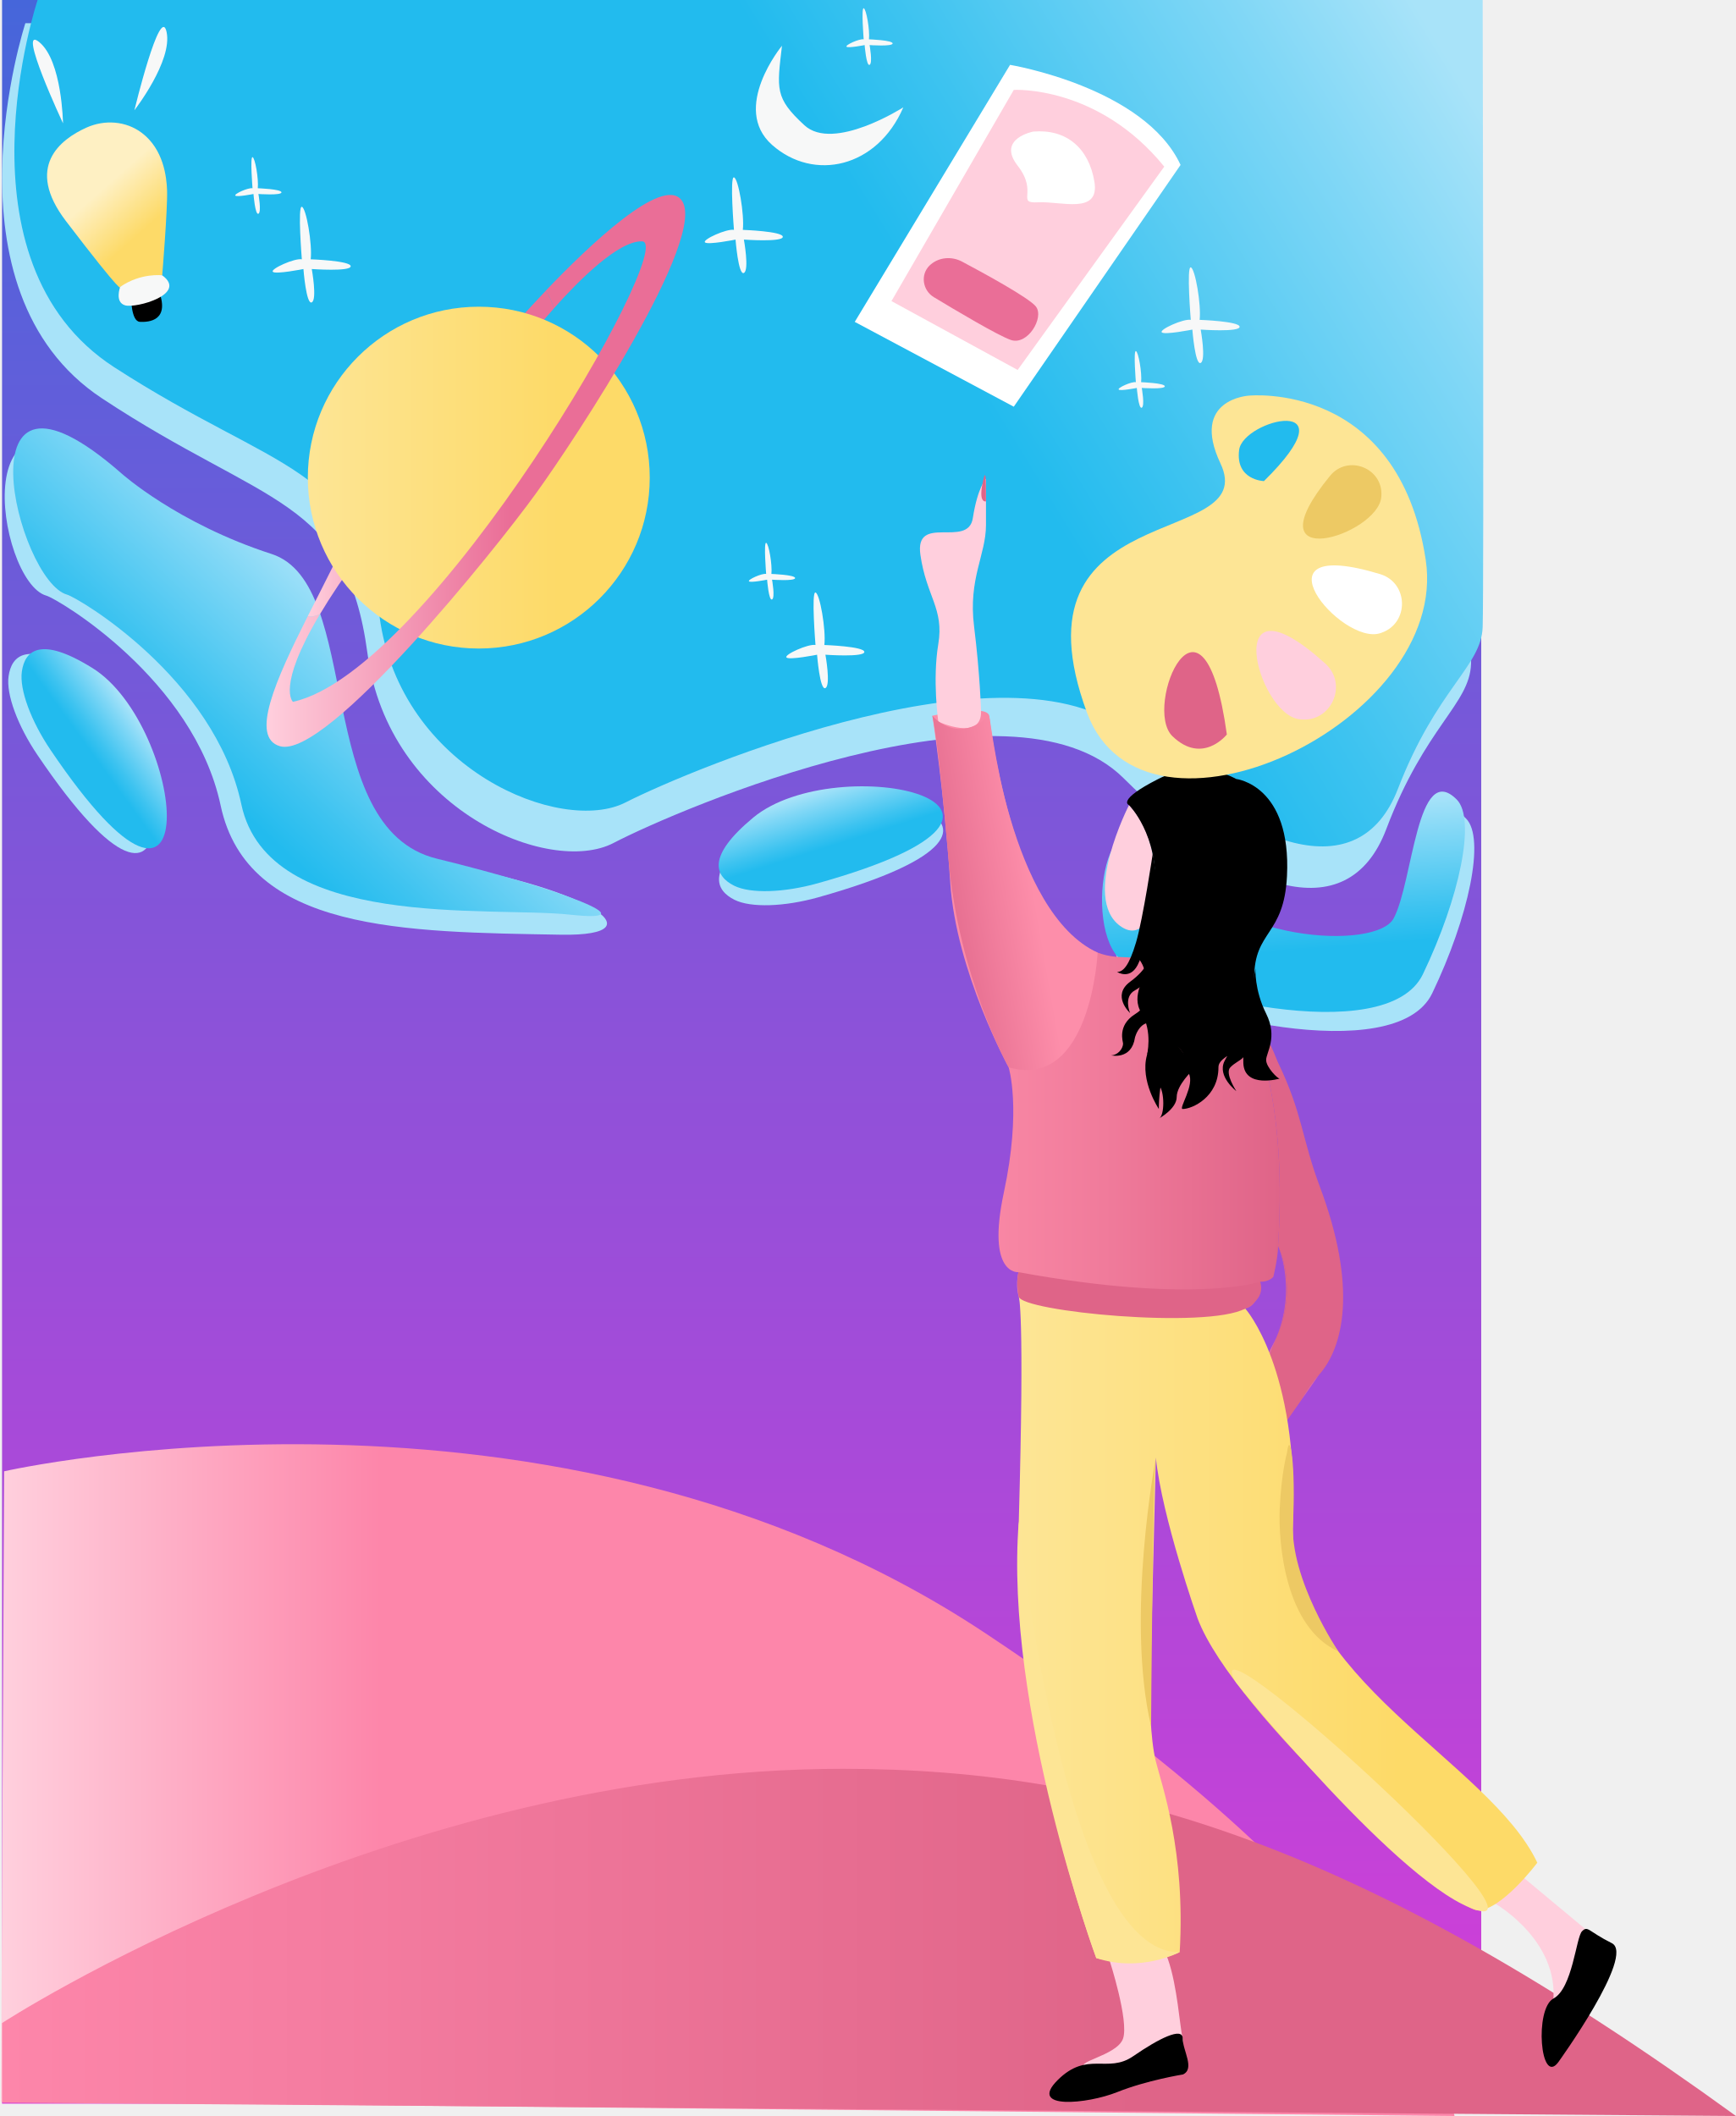
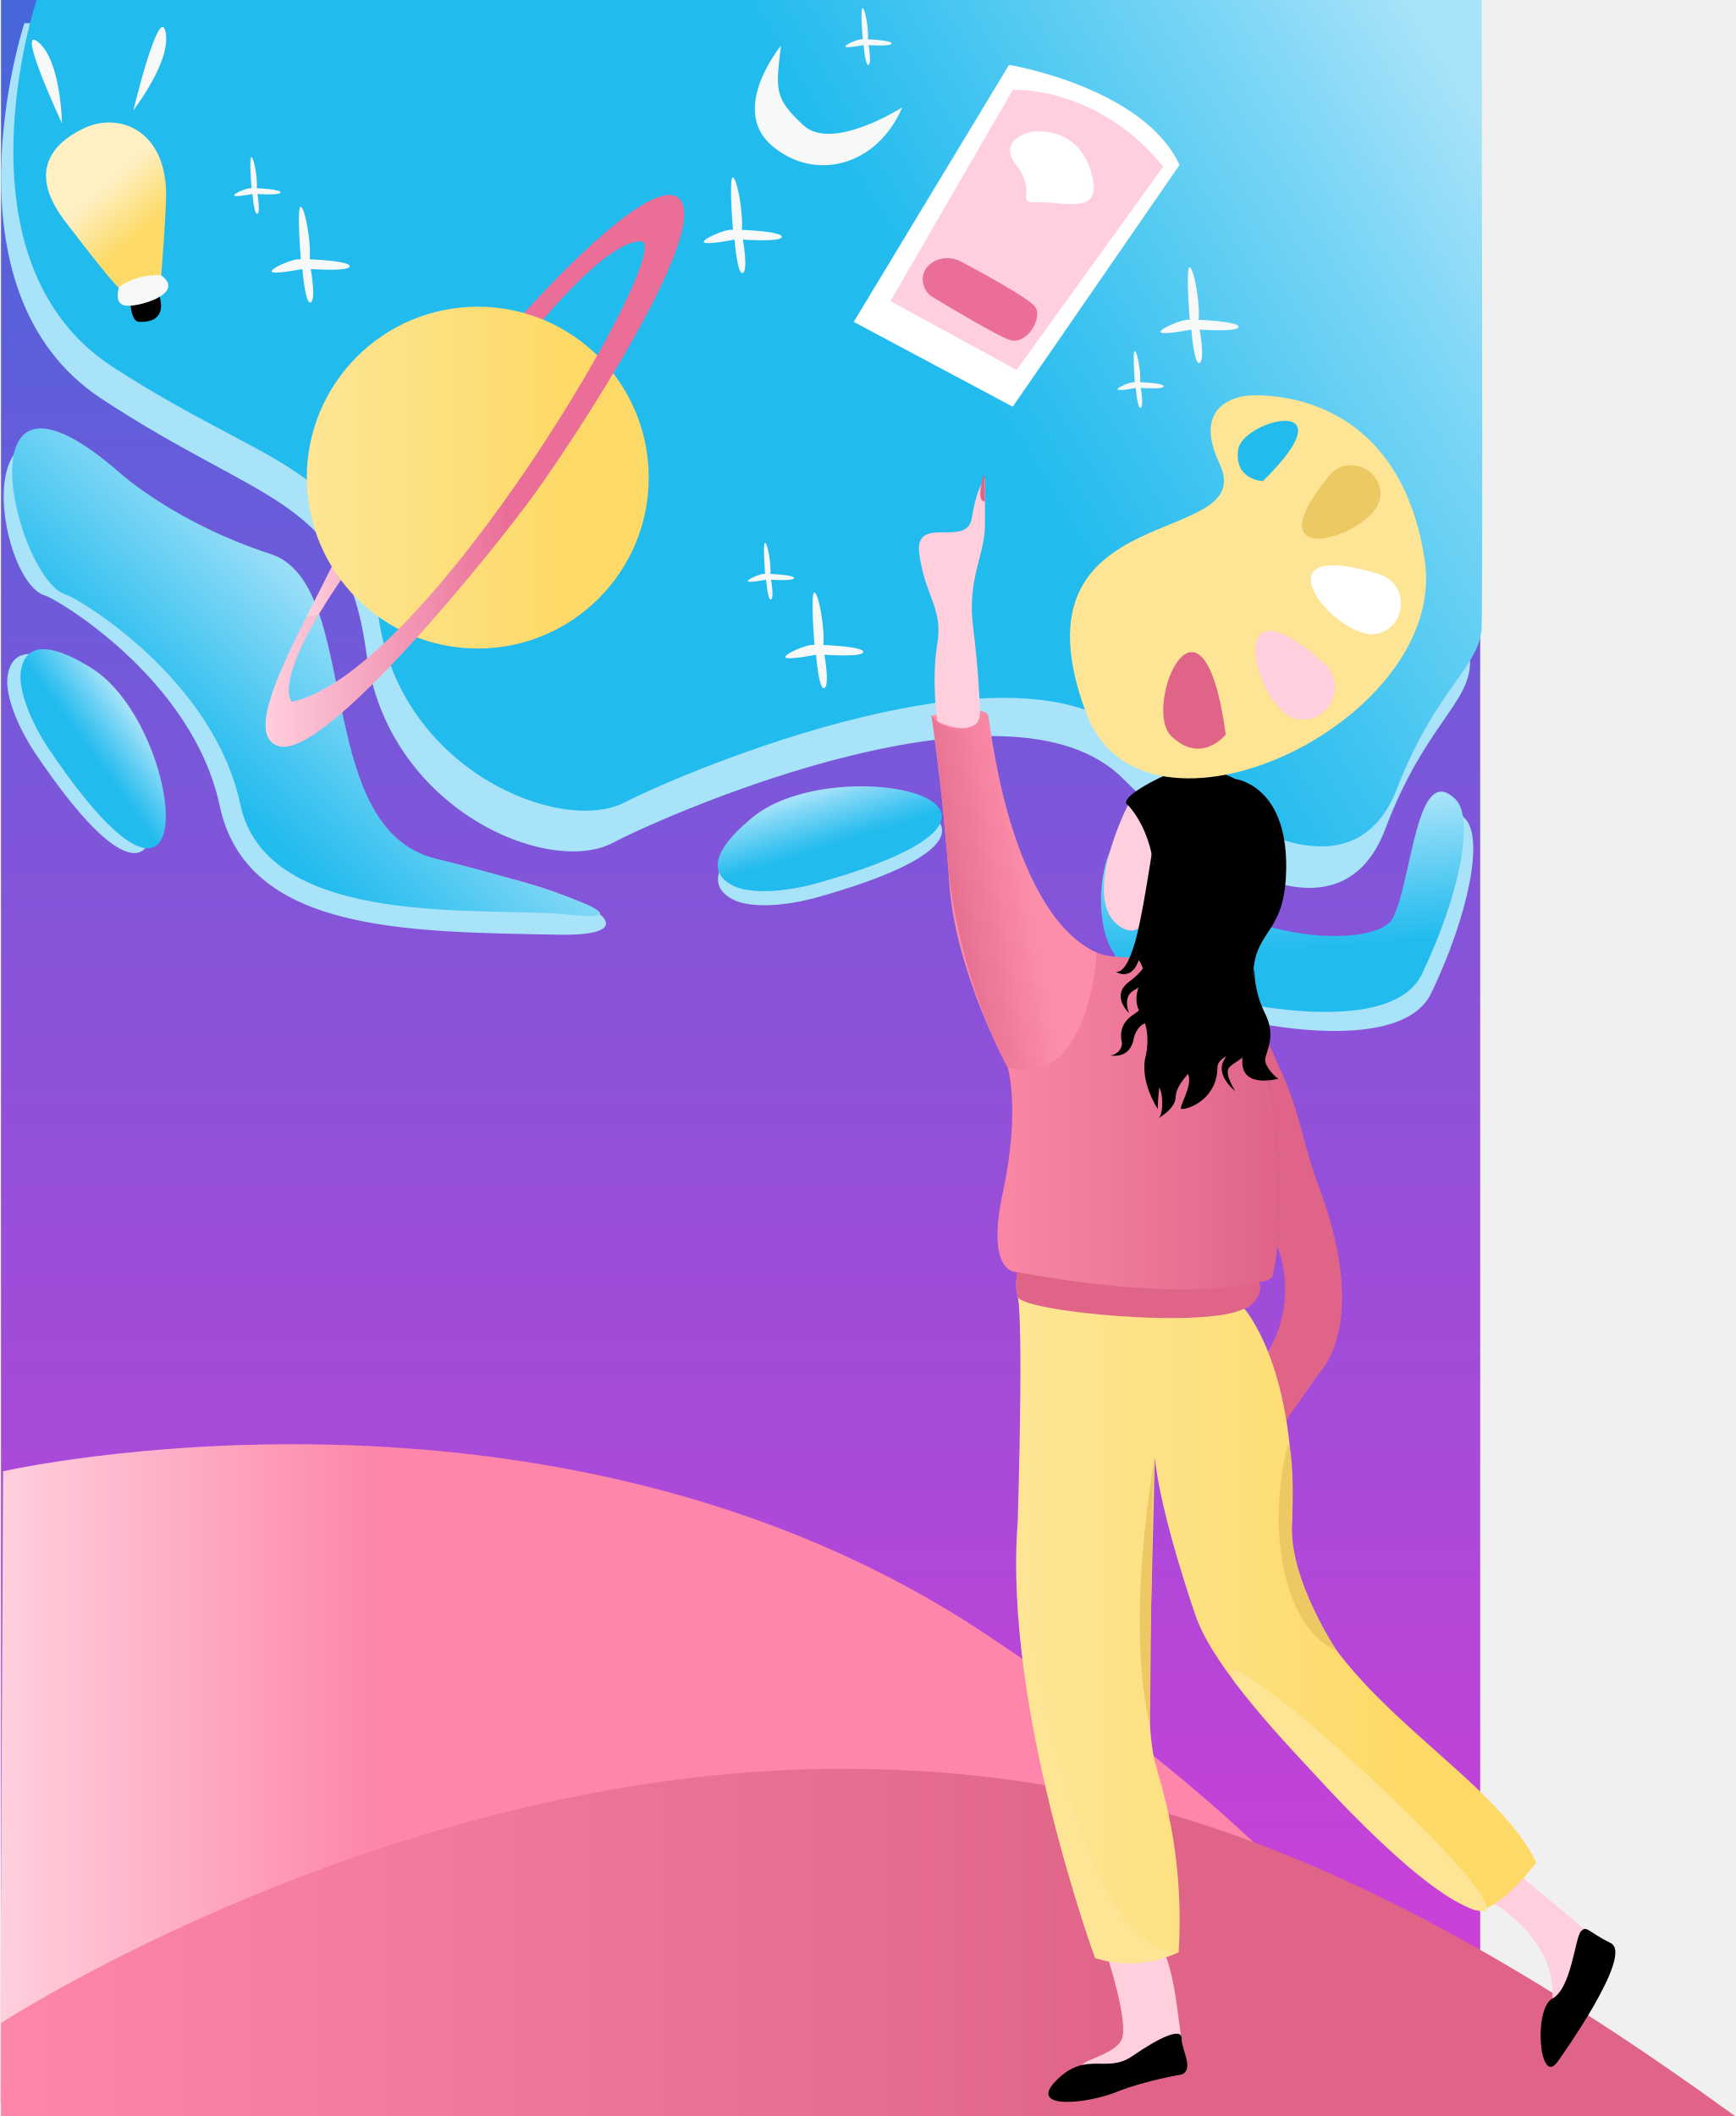
<svg xmlns="http://www.w3.org/2000/svg" width="845" height="1030" viewBox="0 0 845 1030" fill="none">
-   <path d="M1 0H721V1024H1V0Z" fill="url(#paint0_linear)" />
-   <path d="M713.6 398.427C694.238 379.056 692.37 438.751 682.899 456.337C674.564 471.826 600.157 468.674 571.728 426.807C543.3 384.954 530.851 461.071 550.539 476.871C570.226 492.671 679.381 520.524 697.147 483.486C714.913 446.448 723.153 408.004 713.6 398.427Z" fill="#A8E3F9" />
-   <path d="M709.054 389.161C689.691 369.776 687.824 429.485 678.352 447.071C670.017 462.559 595.611 459.408 567.182 417.541C538.753 375.688 526.305 451.805 545.992 467.605C565.68 483.405 674.834 511.257 692.601 474.22C710.38 437.169 718.621 398.724 709.054 389.161Z" fill="url(#paint1_linear)" />
-   <path d="M2 716.183C2 716.183 268.932 655.443 479.209 794.719C689.485 933.994 708 1030 708 1030L0.5 1023L2 716.183Z" fill="url(#paint2_linear)" />
-   <path d="M1 984.749C1 984.749 190.901 861 410.264 861C543.211 861 664.192 898.856 845 1030L1 1023.5V984.749Z" fill="url(#paint3_linear)" />
-   <path d="M12.345 11.291C12.345 11.291 -30.183 141.152 49.65 193.909C129.483 246.665 168.709 242.025 178.871 318.075C189.032 394.125 267.498 426.577 298.62 410.344C329.741 394.112 492.099 324.23 546.899 378.785C601.7 433.341 655.837 453.631 674.781 403.581C693.724 353.53 715.373 342.816 716.05 323.148C716.727 303.479 716.05 11.291 716.05 11.291H12.345Z" fill="#A8E3F9" />
-   <path d="M18.311 0C18.311 0 -24.198 127.116 55.599 178.757C135.396 230.398 174.605 225.856 184.762 300.298C194.919 374.741 273.35 406.506 304.457 390.617C335.564 374.727 497.849 306.323 552.625 359.725C607.401 413.127 661.514 432.989 680.449 383.996C699.383 335.004 721.023 324.517 721.699 305.264C722.376 286.011 721.699 0 721.699 0H18.311Z" fill="url(#paint4_linear)" />
-   <path d="M18.191 367.448C8.638 353.326 2.914 337.972 4.172 329.18C5.634 319.007 13.103 311.675 38.555 327.516C83.68 355.598 96.576 483.377 18.191 367.448Z" fill="#A8E3F9" />
-   <path d="M24.658 365.135C15.105 351.013 9.382 335.659 10.64 326.866C12.102 316.694 19.571 309.362 45.022 325.203C90.148 353.285 103.043 481.05 24.658 365.135Z" fill="url(#paint5_linear)" />
-   <path d="M63.83 144.818C63.83 144.818 63.803 156.425 68.079 156.655C72.355 156.885 83.315 156.249 76.955 140.665C70.596 125.082 62.68 144.913 62.68 144.913L63.83 144.818Z" fill="black" />
-   <path d="M68.999 64.656C61.273 58.839 50.868 58.149 42.059 62.126C29.421 67.821 11.912 81.173 32.114 107.632C61.246 145.792 58.499 139.651 58.499 139.651L78.958 134.01C78.958 134.01 81.624 101.68 81.326 92.671C81.096 86.151 79.608 72.65 68.999 64.656Z" fill="url(#paint6_linear)" />
-   <path d="M58.499 139.651C58.499 139.651 55.671 147.172 60.975 148.646C66.279 150.121 91.568 143.154 78.944 134.01C78.957 134.01 68.512 132.684 58.499 139.651Z" fill="#F7F8F8" />
-   <path d="M30.666 60.029C30.666 60.029 7.92 11.372 19.083 20.476C30.246 29.58 30.666 60.029 30.666 60.029Z" fill="#F7F8F8" />
-   <path d="M65.413 53.672C65.413 53.672 78.051 1.47 81.082 15.552C84.126 29.62 65.413 53.672 65.413 53.672Z" fill="#F7F8F8" />
-   <path d="M416.055 156.682L491.652 31.568C491.652 31.568 557.061 42.404 574.651 80.28L493.465 197.967L416.055 156.682Z" fill="white" />
-   <path d="M433.929 146.563L493.465 43.756C493.465 43.756 534.41 41.362 566.709 81.105L495.346 180.084L433.929 146.563Z" fill="#FFCFDD" />
-   <path d="M453.157 128.64C457.379 125.095 463.427 124.757 468.285 127.341C478.23 132.617 501.124 145.062 504.277 149.269C508.336 154.679 500.218 168.207 492.099 165.501C486.037 163.486 464.861 150.878 454.537 144.642C449.098 141.355 447.907 133.739 452.44 129.275C452.67 129.059 452.913 128.842 453.157 128.64Z" fill="url(#paint7_linear)" />
-   <path d="M502.937 64.047C502.937 64.047 485.063 67.469 495.346 80.645C505.63 93.82 494.264 99.069 505.373 98.474C516.468 97.879 535.411 104.642 532.705 88.41C529.999 72.177 519.174 62.694 502.937 64.047Z" fill="white" />
-   <path d="M380.631 22.262C380.631 22.262 355.571 52.644 375.854 70.567C396.137 88.477 426.947 81.768 439.707 52.238C439.707 52.238 405.717 74.017 391.564 60.976C377.059 47.611 378.182 43.404 380.631 22.262Z" fill="#F7F8F8" />
-   <path d="M357.263 111.893C357.263 111.893 355.138 85.812 357.263 86.34C359.387 86.868 362.418 104.453 361.579 111.893C361.579 111.893 381.037 112.569 381.037 115.275C381.037 117.98 362.093 116.627 362.093 116.627C362.093 116.627 364.8 131.507 362.093 132.86C359.387 134.213 358.034 116.627 358.034 116.627C358.034 116.627 344.503 119.333 343.15 117.98C341.797 116.627 353.772 111.217 357.263 111.893Z" fill="#F7F8F8" />
-   <path d="M420.411 19.142C420.411 19.142 419.153 3.694 420.411 4.005C421.669 4.316 423.469 14.732 422.968 19.142C422.968 19.142 434.497 19.547 434.497 21.144C434.497 22.74 423.28 21.942 423.28 21.942C423.28 21.942 424.876 30.748 423.28 31.56C421.683 32.358 420.871 21.942 420.871 21.942C420.871 21.942 412.861 23.538 412.062 22.74C411.264 21.942 418.354 18.736 420.411 19.142Z" fill="#F7F8F8" />
-   <path d="M396.949 313.963C396.949 313.963 394.825 287.882 396.949 288.41C399.074 288.937 402.105 306.523 401.266 313.963C401.266 313.963 420.723 314.639 420.723 317.345C420.723 320.05 401.78 318.697 401.78 318.697C401.78 318.697 404.486 333.577 401.78 334.93C399.074 336.283 397.72 318.697 397.72 318.697C397.72 318.697 384.19 321.403 382.836 320.05C381.483 318.697 393.472 313.286 396.949 313.963Z" fill="#F7F8F8" />
-   <path d="M372.931 279.374C372.931 279.374 371.673 263.926 372.931 264.237C374.19 264.548 375.976 274.964 375.489 279.374C375.489 279.374 387.017 279.779 387.017 281.376C387.017 282.972 375.8 282.174 375.8 282.174C375.8 282.174 377.397 290.98 375.8 291.792C374.203 292.59 373.392 282.174 373.392 282.174C373.392 282.174 365.381 283.77 364.583 282.972C363.785 282.174 370.875 278.968 372.931 279.374Z" fill="#F7F8F8" />
-   <path d="M579.617 155.694C579.617 155.694 577.493 129.614 579.617 130.141C581.742 130.669 584.772 148.254 583.934 155.694C583.934 155.694 603.391 156.371 603.391 159.076C603.391 161.781 584.448 160.429 584.448 160.429C584.448 160.429 587.154 175.309 584.448 176.661C581.742 178.014 580.388 160.429 580.388 160.429C580.388 160.429 566.858 163.134 565.504 161.781C564.151 160.429 576.14 155.018 579.617 155.694Z" fill="#F7F8F8" />
-   <path d="M552.893 186.036C552.893 186.036 551.635 170.588 552.893 170.899C554.152 171.21 555.938 181.626 555.451 186.036C555.451 186.036 566.979 186.441 566.979 188.038C566.979 189.634 555.762 188.836 555.762 188.836C555.762 188.836 557.359 197.642 555.762 198.454C554.165 199.252 553.353 188.836 553.353 188.836C553.353 188.836 545.343 190.432 544.545 189.634C543.746 188.836 550.837 185.63 552.893 186.036Z" fill="#F7F8F8" />
-   <path d="M146.924 126.218C146.924 126.218 144.799 100.138 146.924 100.665C149.048 101.193 152.079 118.778 151.24 126.218C151.24 126.218 170.698 126.895 170.698 129.6C170.698 132.306 151.754 130.953 151.754 130.953C151.754 130.953 154.461 145.833 151.754 147.185C149.048 148.538 147.695 130.953 147.695 130.953C147.695 130.953 134.164 133.658 132.811 132.306C131.458 130.953 143.446 125.542 146.924 126.218Z" fill="#F7F8F8" />
-   <path d="M122.92 91.629C122.92 91.629 121.661 76.181 122.92 76.492C124.178 76.803 125.964 87.219 125.477 91.629C125.477 91.629 137.006 92.035 137.006 93.631C137.006 95.227 125.788 94.429 125.788 94.429C125.788 94.429 127.385 103.235 125.788 104.047C124.192 104.845 123.38 94.429 123.38 94.429C123.38 94.429 115.37 96.025 114.571 95.227C113.759 94.429 120.85 91.237 122.92 91.629Z" fill="#F7F8F8" />
-   <path d="M398.262 436.79C381.849 441.389 365.463 441.971 357.52 437.994C348.333 433.395 343.718 423.993 366.789 404.852C407.693 370.926 533.03 399.036 398.262 436.79Z" fill="#A8E3F9" />
-   <path d="M398.099 429.932C381.686 434.531 365.3 435.113 357.357 431.136C348.17 426.536 343.556 417.135 366.626 397.994C407.544 364.054 532.881 392.177 398.099 429.932Z" fill="url(#paint8_linear)" />
-   <path d="M727.984 926.746C727.984 926.746 761.351 945.86 755.547 977.771C749.742 1009.68 781.662 960.375 772.948 940.071L738.132 911.068C738.146 911.055 714.94 922.134 727.984 926.746Z" fill="#FFCFDD" />
-   <path d="M540.134 954.41C540.134 954.41 549.565 983.575 546.669 992.273C543.774 1000.97 520.554 1003.88 529.268 1006.77C537.969 1009.67 578.589 1003.88 575.693 992.273C572.77 980.666 571.309 913.639 540.134 954.41Z" fill="#FFCFDD" />
-   <path d="M642.401 577.513C633.7 554.314 633.998 541.802 622.009 517.033C616.8 503.533 610.197 493.009 601.767 485.122C601.862 485.244 602.105 485.555 602.457 486.056C606.679 492.021 627.314 525.677 622.104 606.529C622.104 606.529 632.455 626.536 621.198 651.264C621.143 651.399 621.103 651.548 621.035 651.683C610.495 676.141 613.255 696.648 622.023 695.092C622.036 695.092 622.05 695.092 622.05 695.079C622.97 694.849 623.958 694.362 625 693.537L633.605 681.254C635.554 677.71 638.084 673.665 641.954 669.323C654.01 655.823 660.87 626.739 642.401 577.513Z" fill="#DF6488" />
-   <path d="M621.022 651.657C621.076 651.521 621.13 651.373 621.184 651.237C620.562 652.59 619.926 653.956 619.168 655.336C609.561 672.962 613.025 697.176 622.01 695.066C613.242 696.621 610.495 676.127 621.022 651.657Z" fill="#EA6E97" />
-   <path d="M601.754 485.096C601.997 485.42 602.214 485.718 602.458 486.043C602.106 485.542 601.862 485.231 601.767 485.109C601.767 485.109 601.754 485.109 601.754 485.096Z" fill="#EA6E97" />
-   <path d="M495.888 631.163C495.888 631.163 577.127 642.769 606.138 636.966C606.138 636.966 632.253 665.968 629.343 741.383C626.448 816.797 725.089 857.406 748.294 906.713C748.294 906.713 730.893 929.912 719.284 929.912C707.674 929.912 600.333 834.193 582.932 787.795C582.932 787.795 565.531 738.488 562.622 709.486L559.727 825.509C559.727 825.509 559.727 845.813 562.622 857.419C565.518 869.026 577.127 900.923 574.232 950.23C574.232 950.23 556.831 958.928 533.612 953.125C533.612 953.125 492.992 844.311 495.901 740.639C498.81 636.966 495.888 631.163 495.888 631.163Z" fill="url(#paint9_linear)" />
-   <path d="M758.456 1003.88C758.456 1003.88 796.167 951.677 784.571 945.874C772.961 940.071 772.961 937.176 770.065 940.071C767.17 942.966 765.451 967.856 756.156 972.82C746.846 977.771 749.755 1015.47 758.456 1003.88Z" fill="black" />
-   <path d="M575.829 1009.78C575.829 1009.78 558.279 1012.58 543.774 1018.38C529.269 1024.18 500.258 1027.08 514.763 1012.58C529.269 998.076 539.078 1009.53 551.581 1000.9C564.084 992.273 575.693 986.469 575.693 992.273C575.68 998.076 581.769 1006.98 575.829 1009.78Z" fill="black" />
-   <path d="M622.091 606.516C622.091 606.516 631.427 626.97 621.184 651.251C632.455 626.51 622.091 606.516 622.091 606.516Z" fill="#DF6488" />
-   <path d="M601.713 485.042C601.726 485.069 601.74 485.082 601.754 485.109L601.767 485.123C601.74 485.069 601.713 485.042 601.713 485.042Z" fill="#DF6488" />
-   <path d="M633.606 681.241L641.955 669.31C638.071 673.652 635.554 677.697 633.606 681.241Z" fill="#EA6E97" />
-   <path d="M602.457 486.043C602.214 485.718 601.997 485.42 601.754 485.096C588.25 472.475 570.023 466.55 545.221 465.846C494.453 464.399 482.843 354.179 481.504 348.376C480.164 342.573 453.833 348.376 453.833 348.376C453.833 348.376 459.638 386.076 462.533 429.593C465.429 473.111 490.962 519.509 490.962 519.509C490.962 519.509 497.349 539.8 488.648 580.409C479.948 621.017 495.752 619.245 495.752 619.245C494.155 626.171 495.901 631.163 495.901 631.163C566.979 647.111 598.899 638.413 606.151 636.966C613.404 635.519 613.404 623.912 613.404 623.912C616.543 623.912 618.532 622.871 619.804 621.531C619.804 621.531 622.104 612.319 622.104 606.516C627.314 525.664 606.665 492.008 602.457 486.043Z" fill="url(#paint10_linear)" />
-   <path d="M495.739 619.245C495.739 619.245 494.44 623.912 495.888 631.163C497.335 638.413 587.276 647.112 606.138 636.966C606.138 636.966 616.286 632.61 613.391 623.912C613.391 623.912 581.187 634.869 495.739 619.245Z" fill="#DF6488" />
-   <path d="M477.539 346.049C477.539 346.049 477.025 328.072 474.13 304.872C471.234 281.673 479.934 270.067 479.934 255.566C479.934 241.064 479.934 233.002 479.934 233.002C479.934 233.002 475.848 237.223 473.534 252.197C471.221 267.172 445.119 249.762 448.015 270.067C450.911 290.371 459.625 296.174 456.715 313.57C453.82 330.966 456.715 351.271 456.715 351.271C456.715 351.271 478.054 361.119 477.539 346.049Z" fill="#FFCFDD" />
-   <path d="M534.289 463.709C534.289 463.709 530.987 531.115 490.949 519.509C490.949 519.509 466.634 476.127 461.681 418.055C456.729 359.982 453.82 348.376 453.82 348.376C453.82 348.376 465.659 362.877 481.491 348.376C481.504 348.376 491.544 444.095 534.289 463.709Z" fill="url(#paint11_linear)" />
-   <path d="M574.232 950.216C574.232 950.216 555.37 960.362 533.612 953.111C533.612 953.111 488.648 831.244 495.901 740.625C495.888 740.639 517.659 951.664 574.232 950.216Z" fill="#FDE595" />
-   <path d="M601.713 819.097C601.713 819.097 683.034 919.766 719.298 929.912C755.547 940.057 578.413 779.34 601.713 819.097Z" fill="#FDE595" />
-   <path d="M626.448 707.254C626.448 707.254 623.782 716.29 622.943 733.916C622.104 751.542 625.69 792.34 651.453 803.852C651.453 803.852 627.896 768.951 629.357 741.396C630.805 713.828 627.882 694.863 626.448 707.254Z" fill="#EDC964" />
-   <path d="M562.622 709.486C562.622 709.486 547.806 786.97 560.295 840.321C560.282 840.307 561.175 713.828 562.622 709.486Z" fill="#EDC964" />
-   <path d="M479.934 244.054C479.934 244.054 476.376 245.096 478.162 235.829C479.948 226.563 479.934 232.542 479.934 244.054Z" fill="#DF6488" />
-   <path d="M549.565 391.88C549.565 391.88 526.359 436.993 545.208 450.696C564.07 464.399 569.875 412.184 549.565 391.88Z" fill="#FFCFDD" />
-   <path d="M601.713 379.178C601.713 379.178 628.64 382.167 626.448 426.455C625 455.701 610.495 452.793 610.495 476.005C610.495 499.218 607.599 489.384 607.599 505.008C607.599 516.614 603.486 514.923 598.899 519.509C596.003 522.404 601.794 531.115 601.794 531.115C601.794 531.115 592.444 524.014 595.989 516.614C598.425 511.528 602.971 506.834 601.794 502.113C601.794 502.113 595.908 491.602 598.899 484.717C598.899 484.717 601.794 490.52 604.703 505.021C606.138 512.164 593.094 513.53 593.094 519.523C593.094 534.024 580.307 539.827 575.693 539.827C573.447 539.827 581.809 528.058 578.589 522.431C576.18 518.224 578.589 510.825 569.888 507.93C558.536 504.142 560.917 450.425 562.162 433.178C564.083 406.408 549.578 391.907 549.578 391.907C549.578 391.907 543.097 389.702 563.745 379.205C584.38 368.68 601.713 379.178 601.713 379.178Z" fill="black" />
-   <path d="M561.174 415.092C561.174 415.092 556.384 447.287 552.974 458.745C549.565 470.202 546.669 473.097 543.76 473.097C543.76 473.097 550.715 477.696 554.49 468.146C558.265 458.596 567.601 479.604 558.265 513.706C554.855 526.165 564.07 539.814 564.07 539.814C564.07 539.814 563.989 527.382 566.965 522.418C575.666 507.916 572.77 496.31 572.77 496.31L561.174 415.092Z" fill="black" />
-   <path d="M611.104 471.42C611.104 471.42 610.495 481.795 616.3 493.401C622.104 505.008 616.3 512.421 616.3 515.965C616.3 519.509 622.104 525.312 622.943 525.015C622.943 525.015 605.718 530.02 605.204 517.507C604.69 504.994 611.104 471.42 611.104 471.42Z" fill="black" />
-   <path d="M564.07 519.496C564.07 519.496 561.175 525.299 564.07 528.194C566.966 531.088 566.966 543.344 564.07 544.467C564.07 544.467 572.771 539.786 572.771 533.983C572.771 528.18 580.605 520.835 580.605 520.835C580.605 520.835 566.979 490.493 564.07 519.496Z" fill="black" />
-   <path d="M558.942 466.442C558.942 466.442 559.293 471.109 550.079 477.899C540.864 484.704 550.079 493.117 550.079 493.117C550.079 493.117 546.655 485.204 552.46 482.052C558.265 478.9 562.784 472.258 562.784 472.258L558.942 466.442Z" fill="black" />
-   <path d="M560.687 480.686C560.687 480.686 561.012 488.275 552.379 493.74C543.747 499.205 546.656 507.145 546.656 507.903C546.656 510.798 543.76 513.706 540.851 513.706C540.851 513.706 550.837 516.114 552.461 505.008C552.461 505.008 555.356 493.402 565.22 499.597C574.503 505.414 560.687 480.686 560.687 480.686Z" fill="black" />
-   <path d="M551.486 463.655C551.486 463.655 555.41 466.848 556.845 471.42C558.279 475.992 550.039 484.122 555.613 493.117C561.188 502.1 558.279 513.706 558.279 513.706C558.279 513.706 588.209 445.515 551.486 463.655Z" fill="black" />
-   <path d="M61.828 237.196C61.828 237.196 71.299 281.836 122.717 285.894C154.001 288.369 140.537 409.316 202.55 418.461C285.089 430.635 323.111 455.877 272.911 454.984C197.137 453.631 120.498 453.659 107.4 392.096C94.302 330.534 27.96 291.44 22.588 289.952C-1.768 283.188 -19.061 166.367 61.828 237.196Z" fill="#A8E3F9" />
-   <path d="M59.121 230.432C59.121 230.432 86.183 254.781 132.189 269.661C177.152 284.203 151.754 403.094 212.644 417.974C273.533 432.854 316.805 449.492 277.579 445.231C238.353 440.97 130.592 453.172 117.494 391.609C104.396 330.047 38.054 290.953 32.682 289.465C8.326 282.701 -21.767 159.603 59.121 230.432Z" fill="url(#paint12_linear)" />
-   <path d="M607.897 192.583C607.897 192.583 680.68 185.129 693.981 272.475C706.01 351.46 556.858 422.018 529.106 346.915C489.65 240.104 614.107 267.957 594.068 225.562C579.211 194.166 607.897 192.583 607.897 192.583Z" fill="#FDE595" />
-   <path d="M597.18 357.521C597.18 357.521 585.34 372.522 570.686 358.346C556.032 344.169 585.692 274.328 597.18 357.521Z" fill="#DF6488" />
-   <path d="M603.161 218.988C605.082 204.189 659.071 191.041 615.23 234.179C615.23 234.179 601.239 233.787 603.161 218.988Z" fill="#22BBEE" />
-   <path d="M645.148 323.053C656.297 333.144 647.989 351.826 633.038 350.175C632.821 350.148 632.605 350.121 632.388 350.094C611.753 347.429 593.311 276.141 645.148 323.053Z" fill="#FFCFDD" />
-   <path d="M671.804 279.468C685.646 283.662 686.079 303.317 672.399 308.024C672.209 308.092 672.006 308.16 671.804 308.227C652.765 314.355 607.477 259.948 671.804 279.468Z" fill="white" />
-   <path d="M647.421 231.609C656.013 221.112 673.211 227.754 672.399 241.294C672.385 241.484 672.372 241.687 672.358 241.876C670.87 260.584 607.504 280.388 647.421 231.609Z" fill="#EDC964" />
-   <path d="M257.526 164.46C257.526 164.46 297.212 123.77 210.925 225.17C182.957 258.041 165.948 281.822 155.733 298.975C153.202 300.043 151.186 300.422 149.792 299.976C158.371 282.931 167.897 264.872 174.5 249.059C193.173 204.311 249.949 158.643 249.949 158.643C249.949 158.643 256.362 151.284 265.631 141.558C267.052 143.533 268.581 146.374 269.555 150.189C262.438 158.156 257.526 164.46 257.526 164.46Z" fill="url(#paint13_linear)" />
-   <path d="M233.048 315.681C279.007 315.681 316.264 278.434 316.264 232.488C316.264 186.542 279.007 149.296 233.048 149.296C187.09 149.296 149.833 186.542 149.833 232.488C149.833 278.434 187.09 315.681 233.048 315.681Z" fill="url(#paint14_linear)" />
-   <path d="M149.792 299.976C151.186 300.408 153.202 300.043 155.733 298.975C134.408 334.741 142.608 341.626 142.608 341.626C209.884 326.976 330.566 118.021 312.543 117.48C301.082 117.141 281.936 136.242 269.528 150.188C268.554 146.374 267.025 143.533 265.604 141.558C286.631 119.522 322.407 85.366 331.716 97.392C345.139 114.734 280.326 213.307 260.692 240.442C241.059 267.578 158.98 369.79 136.275 363.229C121.607 358.981 134.083 331.183 149.792 299.976Z" fill="url(#paint15_linear)" />
+   <path d="M0.5 0H720.5V1024H0.5V0Z" fill="url(#paint0_linear)" />
+   <path d="M713.1 398.427C693.738 379.056 691.87 438.751 682.399 456.337C674.064 471.826 599.657 468.674 571.228 426.807C542.8 384.954 530.351 461.071 550.039 476.871C569.726 492.671 678.881 520.524 696.647 483.486C714.413 446.448 722.653 408.004 713.1 398.427Z" fill="#A8E3F9" />
+   <path d="M708.554 389.161C689.191 369.776 687.324 429.485 677.852 447.071C669.517 462.559 595.111 459.408 566.682 417.541C538.253 375.688 525.805 451.805 545.492 467.605C565.18 483.405 674.334 511.257 692.101 474.22C709.88 437.169 718.121 398.724 708.554 389.161Z" fill="url(#paint1_linear)" />
+   <path d="M1.5 716.183C1.5 716.183 268.432 655.443 478.709 794.719C688.985 933.994 707.5 1030 707.5 1030L0 1023L1.5 716.183Z" fill="url(#paint2_linear)" />
+   <path d="M0.5 984.749C0.5 984.749 190.401 861 409.764 861C542.711 861 663.692 898.856 844.5 1030H0.5V984.749Z" fill="url(#paint3_linear)" />
+   <path d="M11.845 11.291C11.845 11.291 -30.683 141.152 49.15 193.909C128.983 246.665 168.209 242.025 178.371 318.075C188.532 394.125 266.998 426.577 298.12 410.344C329.241 394.112 491.599 324.23 546.399 378.785C601.2 433.341 655.337 453.631 674.281 403.581C693.224 353.53 714.873 342.816 715.55 323.148C716.227 303.479 715.55 11.291 715.55 11.291H11.845Z" fill="#A8E3F9" />
+   <path d="M17.811 0C17.811 0 -24.698 127.116 55.099 178.757C134.896 230.398 174.105 225.856 184.262 300.298C194.419 374.741 272.85 406.506 303.957 390.617C335.064 374.727 497.349 306.323 552.125 359.725C606.901 413.127 661.014 432.989 679.949 383.996C698.883 335.004 720.523 324.517 721.199 305.264C721.876 286.011 721.199 0 721.199 0H17.811Z" fill="url(#paint4_linear)" />
+   <path d="M17.691 367.448C8.138 353.326 2.414 337.972 3.672 329.18C5.134 319.007 12.603 311.675 38.055 327.516C83.18 355.598 96.076 483.377 17.691 367.448Z" fill="#A8E3F9" />
+   <path d="M24.158 365.135C14.605 351.013 8.882 335.659 10.14 326.866C11.602 316.694 19.071 309.362 44.522 325.203C89.648 353.285 102.543 481.05 24.158 365.135Z" fill="url(#paint5_linear)" />
+   <path d="M63.33 144.818C63.33 144.818 63.303 156.425 67.579 156.655C71.855 156.885 82.815 156.249 76.455 140.665C70.096 125.082 62.18 144.913 62.18 144.913L63.33 144.818Z" fill="black" />
+   <path d="M68.499 64.656C60.773 58.839 50.368 58.149 41.559 62.126C28.921 67.821 11.412 81.173 31.614 107.632C60.746 145.792 57.999 139.651 57.999 139.651L78.458 134.01C78.458 134.01 81.124 101.68 80.826 92.671C80.596 86.151 79.108 72.65 68.499 64.656Z" fill="url(#paint6_linear)" />
+   <path d="M57.999 139.651C57.999 139.651 55.171 147.172 60.475 148.646C65.779 150.121 91.068 143.154 78.444 134.01C78.457 134.01 68.012 132.684 57.999 139.651Z" fill="#F7F8F8" />
+   <path d="M30.166 60.029C30.166 60.029 7.42 11.372 18.583 20.476C29.746 29.58 30.166 60.029 30.166 60.029Z" fill="#F7F8F8" />
+   <path d="M64.913 53.672C64.913 53.672 77.551 1.47 80.582 15.552C83.626 29.62 64.913 53.672 64.913 53.672Z" fill="#F7F8F8" />
+   <path d="M415.555 156.682L491.152 31.568C491.152 31.568 556.561 42.404 574.151 80.28L492.965 197.967L415.555 156.682Z" fill="white" />
+   <path d="M433.429 146.563L492.965 43.756C492.965 43.756 533.91 41.362 566.209 81.105L494.846 180.084L433.429 146.563Z" fill="#FFCFDD" />
+   <path d="M452.657 128.64C456.879 125.095 462.927 124.757 467.785 127.341C477.73 132.617 500.624 145.062 503.777 149.269C507.836 154.679 499.718 168.207 491.599 165.501C485.537 163.486 464.361 150.878 454.037 144.642C448.598 141.355 447.407 133.739 451.94 129.275C452.17 129.059 452.413 128.842 452.657 128.64Z" fill="url(#paint7_linear)" />
+   <path d="M502.437 64.047C502.437 64.047 484.563 67.469 494.846 80.645C505.13 93.82 493.764 99.069 504.873 98.474C515.968 97.879 534.911 104.642 532.205 88.41C529.499 72.177 518.674 62.694 502.437 64.047Z" fill="white" />
+   <path d="M380.131 22.262C380.131 22.262 355.071 52.644 375.354 70.567C395.637 88.477 426.447 81.768 439.207 52.238C439.207 52.238 405.217 74.017 391.064 60.976C376.559 47.611 377.682 43.404 380.131 22.262Z" fill="#F7F8F8" />
+   <path d="M356.763 111.893C356.763 111.893 354.638 85.812 356.763 86.34C358.887 86.868 361.918 104.453 361.079 111.893C361.079 111.893 380.537 112.569 380.537 115.275C380.537 117.98 361.593 116.627 361.593 116.627C361.593 116.627 364.3 131.507 361.593 132.86C358.887 134.213 357.534 116.627 357.534 116.627C357.534 116.627 344.003 119.333 342.65 117.98C341.297 116.627 353.272 111.217 356.763 111.893Z" fill="#F7F8F8" />
+   <path d="M419.911 19.142C419.911 19.142 418.653 3.694 419.911 4.005C421.169 4.316 422.969 14.732 422.468 19.142C422.468 19.142 433.997 19.547 433.997 21.144C433.997 22.74 422.78 21.942 422.78 21.942C422.78 21.942 424.376 30.748 422.78 31.56C421.183 32.358 420.371 21.942 420.371 21.942C420.371 21.942 412.361 23.538 411.562 22.74C410.764 21.942 417.854 18.736 419.911 19.142Z" fill="#F7F8F8" />
+   <path d="M396.449 313.963C396.449 313.963 394.325 287.882 396.449 288.41C398.574 288.937 401.605 306.523 400.766 313.963C400.766 313.963 420.223 314.639 420.223 317.345C420.223 320.05 401.28 318.697 401.28 318.697C401.28 318.697 403.986 333.577 401.28 334.93C398.574 336.283 397.22 318.697 397.22 318.697C397.22 318.697 383.69 321.403 382.336 320.05C380.983 318.697 392.972 313.286 396.449 313.963Z" fill="#F7F8F8" />
+   <path d="M372.431 279.374C372.431 279.374 371.173 263.925 372.431 264.237C373.69 264.548 375.476 274.964 374.989 279.374C374.989 279.374 386.517 279.779 386.517 281.376C386.517 282.972 375.3 282.174 375.3 282.174C375.3 282.174 376.897 290.98 375.3 291.792C373.703 292.59 372.892 282.174 372.892 282.174C372.892 282.174 364.881 283.77 364.083 282.972C363.285 282.174 370.375 278.968 372.431 279.374Z" fill="#F7F8F8" />
+   <path d="M579.117 155.694C579.117 155.694 576.993 129.614 579.117 130.141C581.242 130.669 584.272 148.254 583.434 155.694C583.434 155.694 602.891 156.371 602.891 159.076C602.891 161.781 583.948 160.429 583.948 160.429C583.948 160.429 586.654 175.309 583.948 176.661C581.242 178.014 579.888 160.429 579.888 160.429C579.888 160.429 566.358 163.134 565.004 161.781C563.651 160.429 575.64 155.018 579.117 155.694Z" fill="#F7F8F8" />
+   <path d="M552.393 186.036C552.393 186.036 551.135 170.588 552.393 170.899C553.652 171.21 555.438 181.626 554.951 186.036C554.951 186.036 566.479 186.441 566.479 188.038C566.479 189.634 555.262 188.836 555.262 188.836C555.262 188.836 556.859 197.642 555.262 198.454C553.665 199.252 552.853 188.836 552.853 188.836C552.853 188.836 544.843 190.432 544.045 189.634C543.246 188.836 550.337 185.63 552.393 186.036Z" fill="#F7F8F8" />
+   <path d="M146.424 126.218C146.424 126.218 144.299 100.138 146.424 100.665C148.548 101.193 151.579 118.778 150.74 126.218C150.74 126.218 170.198 126.895 170.198 129.6C170.198 132.306 151.254 130.953 151.254 130.953C151.254 130.953 153.961 145.833 151.254 147.185C148.548 148.538 147.195 130.953 147.195 130.953C147.195 130.953 133.664 133.658 132.311 132.306C130.958 130.953 142.946 125.542 146.424 126.218Z" fill="#F7F8F8" />
+   <path d="M122.42 91.629C122.42 91.629 121.161 76.181 122.42 76.492C123.678 76.803 125.464 87.219 124.977 91.629C124.977 91.629 136.506 92.035 136.506 93.631C136.506 95.227 125.288 94.429 125.288 94.429C125.288 94.429 126.885 103.235 125.288 104.047C123.692 104.845 122.88 94.429 122.88 94.429C122.88 94.429 114.87 96.025 114.071 95.227C113.259 94.429 120.35 91.237 122.42 91.629Z" fill="#F7F8F8" />
+   <path d="M397.762 436.79C381.349 441.389 364.963 441.971 357.02 437.994C347.833 433.395 343.218 423.993 366.289 404.852C407.193 370.926 532.53 399.036 397.762 436.79Z" fill="#A8E3F9" />
+   <path d="M397.599 429.932C381.186 434.531 364.8 435.113 356.857 431.136C347.67 426.536 343.056 417.135 366.126 397.994C407.044 364.054 532.381 392.177 397.599 429.932Z" fill="url(#paint8_linear)" />
+   <path d="M727.484 926.746C727.484 926.746 760.851 945.86 755.047 977.771C749.242 1009.68 781.162 960.375 772.448 940.071L737.632 911.068C737.646 911.055 714.44 922.134 727.484 926.746Z" fill="#FFCFDD" />
+   <path d="M539.634 954.41C539.634 954.41 549.065 983.575 546.169 992.273C543.274 1000.97 520.054 1003.88 528.768 1006.77C537.469 1009.67 578.089 1003.88 575.193 992.273C572.27 980.666 570.809 913.639 539.634 954.41Z" fill="#FFCFDD" />
+   <path d="M641.901 577.513C633.2 554.314 633.498 541.802 621.509 517.033C616.3 503.533 609.697 493.009 601.267 485.122C601.362 485.244 601.605 485.555 601.957 486.056C606.179 492.021 626.814 525.677 621.604 606.529C621.604 606.529 631.955 626.536 620.698 651.264C620.643 651.399 620.603 651.548 620.535 651.683C609.995 676.141 612.755 696.648 621.523 695.092C621.536 695.092 621.55 695.092 621.55 695.079C622.47 694.849 623.458 694.362 624.5 693.537L633.105 681.254C635.054 677.71 637.584 673.665 641.454 669.323C653.51 655.823 660.37 626.739 641.901 577.513Z" fill="#DF6488" />
+   <path d="M620.522 651.657C620.576 651.521 620.63 651.373 620.684 651.237C620.062 652.59 619.426 653.956 618.668 655.336C609.061 672.962 612.525 697.176 621.51 695.066C612.742 696.621 609.995 676.127 620.522 651.657Z" fill="#EA6E97" />
+   <path d="M601.254 485.096C601.497 485.42 601.714 485.718 601.958 486.043C601.606 485.542 601.362 485.231 601.267 485.109C601.267 485.109 601.254 485.109 601.254 485.096Z" fill="#EA6E97" />
+   <path d="M495.388 631.163C495.388 631.163 576.627 642.769 605.638 636.966C605.638 636.966 631.753 665.968 628.843 741.383C625.948 816.797 724.589 857.406 747.794 906.713C747.794 906.713 730.393 929.912 718.784 929.912C707.174 929.912 599.833 834.193 582.432 787.795C582.432 787.795 565.031 738.488 562.122 709.486L559.227 825.509C559.227 825.509 559.227 845.813 562.122 857.419C565.018 869.026 576.627 900.923 573.732 950.23C573.732 950.23 556.331 958.928 533.112 953.125C533.112 953.125 492.492 844.311 495.401 740.639C498.31 636.966 495.388 631.163 495.388 631.163Z" fill="url(#paint9_linear)" />
+   <path d="M757.956 1003.88C757.956 1003.88 795.667 951.677 784.071 945.874C772.461 940.071 772.461 937.176 769.565 940.071C766.67 942.966 764.951 967.856 755.656 972.82C746.346 977.771 749.255 1015.47 757.956 1003.88Z" fill="black" />
+   <path d="M575.329 1009.78C575.329 1009.78 557.779 1012.58 543.274 1018.38C528.769 1024.18 499.758 1027.08 514.263 1012.58C528.769 998.076 538.578 1009.53 551.081 1000.9C563.584 992.273 575.193 986.469 575.193 992.273C575.18 998.076 581.269 1006.98 575.329 1009.78Z" fill="black" />
+   <path d="M621.591 606.516C621.591 606.516 630.927 626.97 620.684 651.251C631.955 626.51 621.591 606.516 621.591 606.516Z" fill="#DF6488" />
+   <path d="M601.213 485.042C601.226 485.069 601.24 485.082 601.254 485.109L601.267 485.123C601.24 485.069 601.213 485.042 601.213 485.042Z" fill="#DF6488" />
+   <path d="M633.106 681.241L641.455 669.31C637.571 673.652 635.054 677.697 633.106 681.241Z" fill="#EA6E97" />
+   <path d="M601.957 486.043C601.714 485.718 601.497 485.42 601.254 485.096C587.75 472.475 569.523 466.55 544.721 465.846C493.953 464.399 482.343 354.179 481.004 348.376C479.664 342.573 453.333 348.376 453.333 348.376C453.333 348.376 459.138 386.076 462.033 429.593C464.929 473.111 490.462 519.509 490.462 519.509C490.462 519.509 496.849 539.8 488.148 580.409C479.448 621.017 495.252 619.245 495.252 619.245C493.655 626.171 495.401 631.163 495.401 631.163C566.479 647.111 598.399 638.413 605.651 636.966C612.904 635.519 612.904 623.912 612.904 623.912C616.043 623.912 618.032 622.871 619.304 621.531C619.304 621.531 621.604 612.319 621.604 606.516C626.814 525.664 606.165 492.008 601.957 486.043Z" fill="url(#paint10_linear)" />
+   <path d="M495.239 619.245C495.239 619.245 493.94 623.912 495.388 631.163C496.835 638.413 586.776 647.112 605.638 636.966C605.638 636.966 615.786 632.61 612.891 623.912C612.891 623.912 580.687 634.869 495.239 619.245Z" fill="#DF6488" />
+   <path d="M477.039 346.049C477.039 346.049 476.525 328.072 473.63 304.872C470.734 281.673 479.434 270.067 479.434 255.566C479.434 241.064 479.434 233.002 479.434 233.002C479.434 233.002 475.348 237.223 473.034 252.197C470.721 267.172 444.619 249.762 447.515 270.067C450.411 290.371 459.125 296.174 456.215 313.57C453.32 330.966 456.215 351.271 456.215 351.271C456.215 351.271 477.554 361.119 477.039 346.049Z" fill="#FFCFDD" />
+   <path d="M533.789 463.709C533.789 463.709 530.487 531.115 490.449 519.509C490.449 519.509 466.134 476.127 461.181 418.055C456.229 359.982 453.32 348.376 453.32 348.376C453.32 348.376 465.159 362.877 480.991 348.376C481.004 348.376 491.044 444.095 533.789 463.709Z" fill="url(#paint11_linear)" />
+   <path d="M573.732 950.216C573.732 950.216 554.87 960.362 533.112 953.111C533.112 953.111 488.148 831.244 495.401 740.625C495.388 740.639 517.159 951.664 573.732 950.216Z" fill="#FDE595" />
+   <path d="M601.213 819.097C601.213 819.097 682.534 919.766 718.798 929.912C755.047 940.057 577.913 779.34 601.213 819.097Z" fill="#FDE595" />
+   <path d="M625.948 707.254C625.948 707.254 623.282 716.29 622.443 733.916C621.604 751.542 625.19 792.34 650.953 803.852C650.953 803.852 627.396 768.951 628.857 741.396C630.305 713.828 627.382 694.863 625.948 707.254Z" fill="#EDC964" />
+   <path d="M562.122 709.486C562.122 709.486 547.306 786.97 559.795 840.321C559.782 840.307 560.675 713.828 562.122 709.486Z" fill="#EDC964" />
+   <path d="M479.434 244.054C479.434 244.054 475.876 245.096 477.662 235.829C479.448 226.563 479.434 232.542 479.434 244.054Z" fill="#DF6488" />
+   <path d="M549.065 391.88C549.065 391.88 525.859 436.993 544.708 450.696C563.57 464.399 569.375 412.184 549.065 391.88Z" fill="#FFCFDD" />
+   <path d="M601.213 379.178C601.213 379.178 628.14 382.167 625.948 426.455C624.5 455.701 609.995 452.793 609.995 476.005C609.995 499.218 607.099 489.384 607.099 505.008C607.099 516.614 602.986 514.923 598.399 519.509C595.503 522.404 601.294 531.115 601.294 531.115C601.294 531.115 591.944 524.014 595.489 516.614C597.925 511.528 602.471 506.834 601.294 502.113C601.294 502.113 595.408 491.602 598.399 484.717C598.399 484.717 601.294 490.52 604.203 505.021C605.638 512.164 592.594 513.53 592.594 519.523C592.594 534.024 579.807 539.827 575.193 539.827C572.947 539.827 581.309 528.058 578.089 522.431C575.68 518.224 578.089 510.825 569.388 507.93C558.036 504.142 560.417 450.425 561.662 433.178C563.583 406.408 549.078 391.907 549.078 391.907C549.078 391.907 542.597 389.702 563.245 379.205C583.88 368.68 601.213 379.178 601.213 379.178Z" fill="black" />
+   <path d="M560.674 415.092C560.674 415.092 555.884 447.287 552.474 458.745C549.065 470.202 546.169 473.097 543.26 473.097C543.26 473.097 550.215 477.696 553.99 468.146C557.765 458.596 567.101 479.604 557.765 513.706C554.355 526.165 563.57 539.814 563.57 539.814C563.57 539.814 563.489 527.382 566.465 522.418C575.166 507.916 572.27 496.31 572.27 496.31L560.674 415.092Z" fill="black" />
+   <path d="M610.604 471.42C610.604 471.42 609.995 481.795 615.8 493.401C621.604 505.008 615.8 512.421 615.8 515.965C615.8 519.509 621.604 525.312 622.443 525.015C622.443 525.015 605.218 530.02 604.704 517.507C604.19 504.994 610.604 471.42 610.604 471.42Z" fill="black" />
+   <path d="M563.57 519.496C563.57 519.496 560.675 525.299 563.57 528.194C566.466 531.088 566.466 543.344 563.57 544.467C563.57 544.467 572.271 539.786 572.271 533.983C572.271 528.18 580.105 520.835 580.105 520.835C580.105 520.835 566.479 490.493 563.57 519.496Z" fill="black" />
+   <path d="M558.442 466.442C558.442 466.442 558.793 471.109 549.579 477.899C540.364 484.704 549.579 493.117 549.579 493.117C549.579 493.117 546.155 485.204 551.96 482.052C557.765 478.9 562.284 472.258 562.284 472.258L558.442 466.442Z" fill="black" />
+   <path d="M560.187 480.686C560.187 480.686 560.512 488.275 551.879 493.74C543.247 499.205 546.156 507.145 546.156 507.903C546.156 510.798 543.26 513.706 540.351 513.706C540.351 513.706 550.337 516.114 551.961 505.008C551.961 505.008 554.856 493.402 564.72 499.597C574.003 505.414 560.187 480.686 560.187 480.686Z" fill="black" />
+   <path d="M550.986 463.655C550.986 463.655 554.91 466.848 556.345 471.42C557.779 475.992 549.539 484.122 555.113 493.117C560.688 502.1 557.779 513.706 557.779 513.706C557.779 513.706 587.709 445.515 550.986 463.655Z" fill="black" />
+   <path d="M61.328 237.196C61.328 237.196 70.799 281.836 122.217 285.894C153.501 288.369 140.037 409.316 202.05 418.461C284.589 430.635 322.611 455.877 272.411 454.984C196.637 453.631 119.998 453.659 106.9 392.096C93.802 330.534 27.46 291.44 22.088 289.952C-2.268 283.188 -19.561 166.367 61.328 237.196Z" fill="#A8E3F9" />
+   <path d="M58.621 230.432C58.621 230.432 85.683 254.781 131.689 269.661C176.652 284.203 151.254 403.094 212.144 417.974C273.033 432.854 316.305 449.492 277.079 445.231C237.853 440.97 130.092 453.172 116.994 391.609C103.896 330.047 37.554 290.953 32.182 289.465C7.826 282.701 -22.267 159.603 58.621 230.432Z" fill="url(#paint12_linear)" />
+   <path d="M607.397 192.583C607.397 192.583 680.18 185.129 693.481 272.475C705.51 351.46 556.358 422.018 528.606 346.915C489.15 240.104 613.607 267.957 593.568 225.562C578.711 194.166 607.397 192.583 607.397 192.583Z" fill="#FDE595" />
+   <path d="M596.68 357.521C596.68 357.521 584.84 372.522 570.186 358.346C555.532 344.169 585.192 274.328 596.68 357.521Z" fill="#DF6488" />
+   <path d="M602.661 218.988C604.582 204.189 658.571 191.041 614.73 234.179C614.73 234.179 600.739 233.787 602.661 218.988Z" fill="#22BBEE" />
+   <path d="M644.648 323.053C655.797 333.144 647.489 351.826 632.538 350.175C632.321 350.148 632.105 350.121 631.888 350.094C611.253 347.429 592.811 276.141 644.648 323.053Z" fill="#FFCFDD" />
+   <path d="M671.304 279.468C685.146 283.662 685.579 303.317 671.899 308.024C671.709 308.092 671.506 308.16 671.304 308.227C652.265 314.355 606.977 259.949 671.304 279.468Z" fill="white" />
+   <path d="M646.921 231.609C655.513 221.112 672.711 227.754 671.899 241.294C671.885 241.484 671.872 241.687 671.858 241.876C670.37 260.584 607.004 280.388 646.921 231.609Z" fill="#EDC964" />
+   <path d="M257.026 164.46C257.026 164.46 296.712 123.77 210.425 225.17C182.457 258.041 165.448 281.822 155.233 298.975C152.702 300.043 150.686 300.422 149.292 299.976C157.871 282.931 167.397 264.872 174 249.059C192.673 204.311 249.449 158.643 249.449 158.643C249.449 158.643 255.862 151.284 265.131 141.558C266.552 143.533 268.081 146.374 269.055 150.189C261.938 158.156 257.026 164.46 257.026 164.46Z" fill="url(#paint13_linear)" />
+   <path d="M232.548 315.681C278.507 315.681 315.764 278.434 315.764 232.488C315.764 186.542 278.507 149.296 232.548 149.296C186.59 149.296 149.333 186.542 149.333 232.488C149.333 278.434 186.59 315.681 232.548 315.681Z" fill="url(#paint14_linear)" />
+   <path d="M149.292 299.976C150.686 300.408 152.702 300.043 155.233 298.975C133.908 334.741 142.108 341.626 142.108 341.626C209.384 326.976 330.066 118.021 312.043 117.48C300.582 117.141 281.436 136.242 269.028 150.188C268.054 146.374 266.525 143.533 265.104 141.558C286.131 119.522 321.907 85.366 331.216 97.392C344.639 114.734 279.826 213.307 260.192 240.442C240.559 267.578 158.48 369.79 135.775 363.229C121.107 358.981 133.583 331.183 149.292 299.976Z" fill="url(#paint15_linear)" />
  <defs>
-     <linearGradient id="paint0_linear" x1="361" y1="0" x2="361" y2="1024" gradientUnits="userSpaceOnUse">
+     <linearGradient id="paint0_linear" x1="360.5" y1="0" x2="360.5" y2="1024" gradientUnits="userSpaceOnUse">
      <stop stop-color="#4666DA" />
      <stop offset="1" stop-color="#D53DD8" />
    </linearGradient>
-     <linearGradient id="paint1_linear" x1="622.524" y1="393.33" x2="636.49" y2="569.388" gradientUnits="userSpaceOnUse">
+     <linearGradient id="paint1_linear" x1="622.024" y1="393.33" x2="635.99" y2="569.388" gradientUnits="userSpaceOnUse">
      <stop stop-color="#A8E3F9" />
      <stop offset="0.107" stop-color="#80D7F6" />
      <stop offset="0.303" stop-color="#3DC3F0" />
      <stop offset="0.395" stop-color="#22BBEE" />
    </linearGradient>
-     <linearGradient id="paint2_linear" x1="2" y1="866.501" x2="708" y2="866.501" gradientUnits="userSpaceOnUse">
+     <linearGradient id="paint2_linear" x1="1.5" y1="866.501" x2="707.5" y2="866.501" gradientUnits="userSpaceOnUse">
      <stop stop-color="#FFCFDD" />
      <stop offset="0.259" stop-color="#FD86AA" />
    </linearGradient>
-     <linearGradient id="paint3_linear" x1="1" y1="945.501" x2="845" y2="945.501" gradientUnits="userSpaceOnUse">
+     <linearGradient id="paint3_linear" x1="0.5" y1="945.501" x2="844.5" y2="945.501" gradientUnits="userSpaceOnUse">
      <stop stop-color="#FD86AA" />
      <stop offset="0.657" stop-color="#DF6488" />
    </linearGradient>
-     <linearGradient id="paint4_linear" x1="687.434" y1="-0.128" x2="81.149" y2="371.161" gradientUnits="userSpaceOnUse">
+     <linearGradient id="paint4_linear" x1="686.934" y1="-0.128" x2="80.649" y2="371.161" gradientUnits="userSpaceOnUse">
      <stop stop-color="#A8E3F9" />
      <stop offset="0.107" stop-color="#80D7F6" />
      <stop offset="0.303" stop-color="#3DC3F0" />
      <stop offset="0.395" stop-color="#22BBEE" />
    </linearGradient>
-     <linearGradient id="paint5_linear" x1="66.82" y1="349.559" x2="9.563" y2="391.088" gradientUnits="userSpaceOnUse">
+     <linearGradient id="paint5_linear" x1="66.32" y1="349.559" x2="9.063" y2="391.088" gradientUnits="userSpaceOnUse">
      <stop stop-color="#A8E3F9" />
      <stop offset="0.107" stop-color="#80D7F6" />
      <stop offset="0.303" stop-color="#3DC3F0" />
      <stop offset="0.395" stop-color="#22BBEE" />
    </linearGradient>
-     <linearGradient id="paint6_linear" x1="52.563" y1="89.595" x2="81.132" y2="121.79" gradientUnits="userSpaceOnUse">
+     <linearGradient id="paint6_linear" x1="52.063" y1="89.595" x2="80.632" y2="121.79" gradientUnits="userSpaceOnUse">
      <stop stop-color="#FEF0C3" />
      <stop offset="0.657" stop-color="#FDDA68" />
    </linearGradient>
-     <linearGradient id="paint7_linear" x1="449.666" y1="145.753" x2="505.372" y2="145.753" gradientUnits="userSpaceOnUse">
+     <linearGradient id="paint7_linear" x1="449.166" y1="145.753" x2="504.872" y2="145.753" gradientUnits="userSpaceOnUse">
      <stop stop-color="#EA6E97" />
    </linearGradient>
-     <linearGradient id="paint8_linear" x1="396.629" y1="385.034" x2="417.933" y2="452.468" gradientUnits="userSpaceOnUse">
+     <linearGradient id="paint8_linear" x1="396.129" y1="385.034" x2="417.433" y2="452.468" gradientUnits="userSpaceOnUse">
      <stop stop-color="#A8E3F9" />
      <stop offset="0.107" stop-color="#80D7F6" />
      <stop offset="0.303" stop-color="#3DC3F0" />
      <stop offset="0.395" stop-color="#22BBEE" />
    </linearGradient>
-     <linearGradient id="paint9_linear" x1="495.745" y1="793.139" x2="748.3" y2="793.139" gradientUnits="userSpaceOnUse">
+     <linearGradient id="paint9_linear" x1="495.245" y1="793.139" x2="747.8" y2="793.139" gradientUnits="userSpaceOnUse">
      <stop stop-color="#FDE595" />
      <stop offset="0.733" stop-color="#FDDA68" />
    </linearGradient>
-     <linearGradient id="paint10_linear" x1="453.825" y1="493.218" x2="622.935" y2="493.218" gradientUnits="userSpaceOnUse">
+     <linearGradient id="paint10_linear" x1="453.325" y1="493.218" x2="622.435" y2="493.218" gradientUnits="userSpaceOnUse">
      <stop stop-color="#FD8EAA" />
      <stop offset="0.494" stop-color="#F07B9B" />
      <stop offset="1" stop-color="#DF6488" />
    </linearGradient>
-     <linearGradient id="paint11_linear" x1="454.849" y1="438.664" x2="534.103" y2="424.745" gradientUnits="userSpaceOnUse">
+     <linearGradient id="paint11_linear" x1="454.349" y1="438.664" x2="533.603" y2="424.745" gradientUnits="userSpaceOnUse">
      <stop stop-color="#E2698C" />
      <stop offset="0.603" stop-color="#FD8EAA" />
    </linearGradient>
-     <linearGradient id="paint12_linear" x1="180.009" y1="298.901" x2="-16.49" y2="506.886" gradientUnits="userSpaceOnUse">
+     <linearGradient id="paint12_linear" x1="179.509" y1="298.901" x2="-16.99" y2="506.886" gradientUnits="userSpaceOnUse">
      <stop stop-color="#A8E3F9" />
      <stop offset="0.107" stop-color="#80D7F6" />
      <stop offset="0.303" stop-color="#3DC3F0" />
      <stop offset="0.395" stop-color="#22BBEE" />
    </linearGradient>
-     <linearGradient id="paint13_linear" x1="149.79" y1="220.855" x2="269.535" y2="220.855" gradientUnits="userSpaceOnUse">
+     <linearGradient id="paint13_linear" x1="149.29" y1="220.855" x2="269.035" y2="220.855" gradientUnits="userSpaceOnUse">
      <stop stop-color="#FFCFDD" />
      <stop offset="0.581" stop-color="#EA6E97" />
    </linearGradient>
-     <linearGradient id="paint14_linear" x1="149.818" y1="232.489" x2="316.268" y2="232.489" gradientUnits="userSpaceOnUse">
+     <linearGradient id="paint14_linear" x1="149.318" y1="232.489" x2="315.768" y2="232.489" gradientUnits="userSpaceOnUse">
      <stop stop-color="#FDE595" />
      <stop offset="0.733" stop-color="#FDDA68" />
    </linearGradient>
-     <linearGradient id="paint15_linear" x1="129.754" y1="229.217" x2="333.543" y2="229.217" gradientUnits="userSpaceOnUse">
+     <linearGradient id="paint15_linear" x1="129.254" y1="229.217" x2="333.043" y2="229.217" gradientUnits="userSpaceOnUse">
      <stop stop-color="#FFCFDD" />
      <stop offset="0.581" stop-color="#EA6E97" />
    </linearGradient>
  </defs>
</svg>
